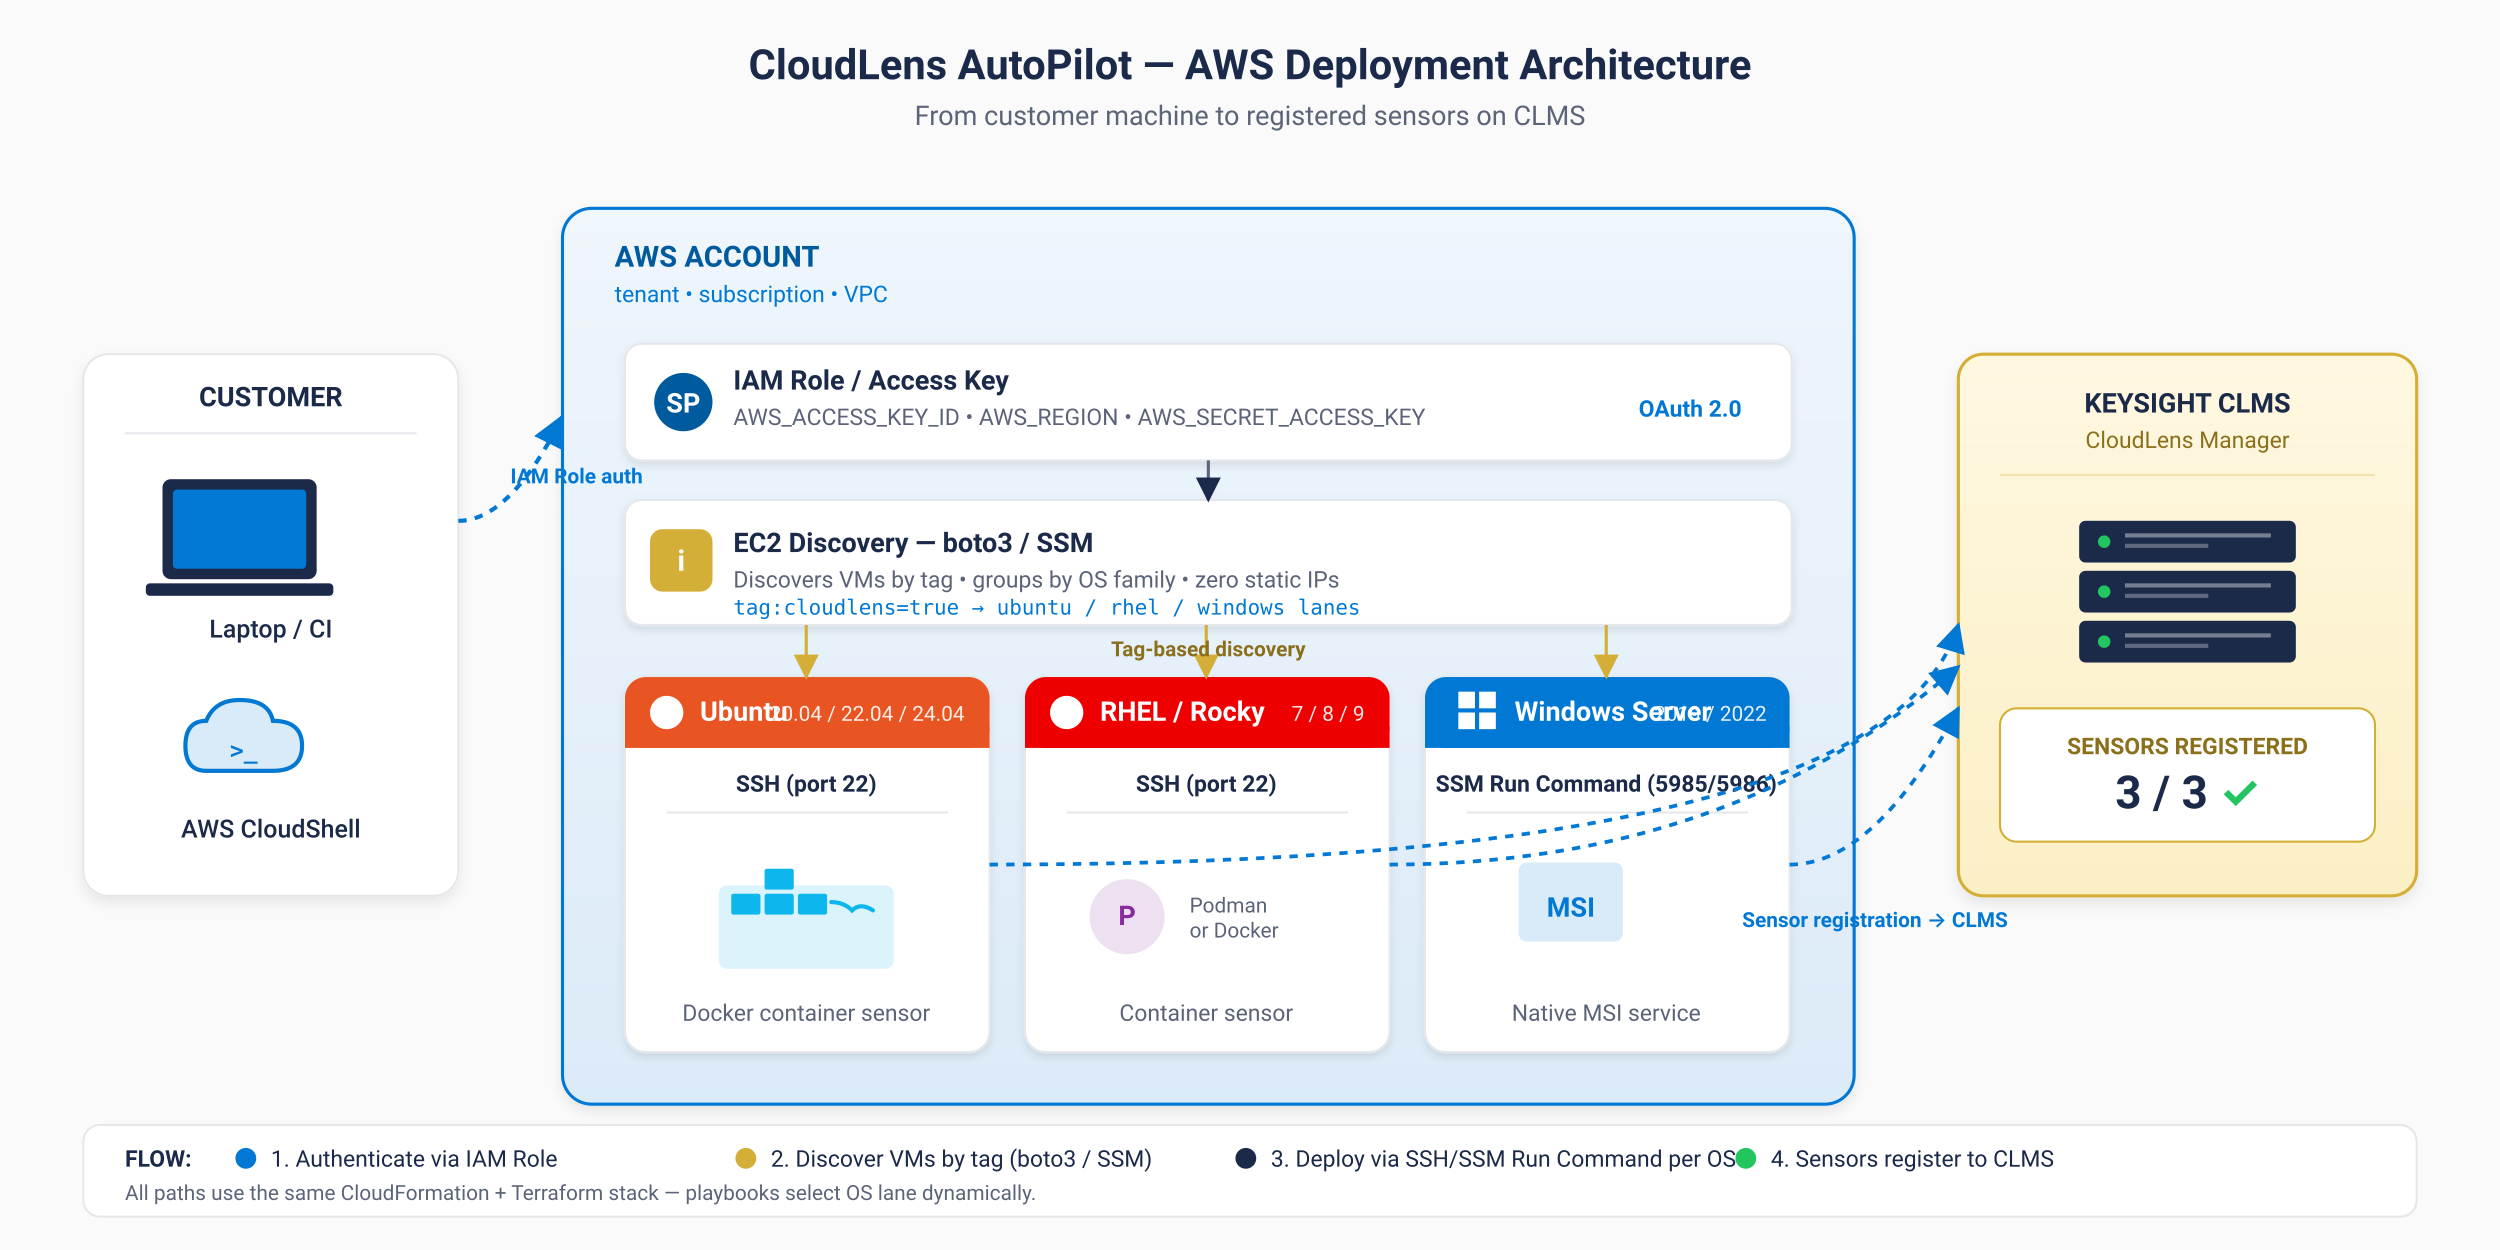
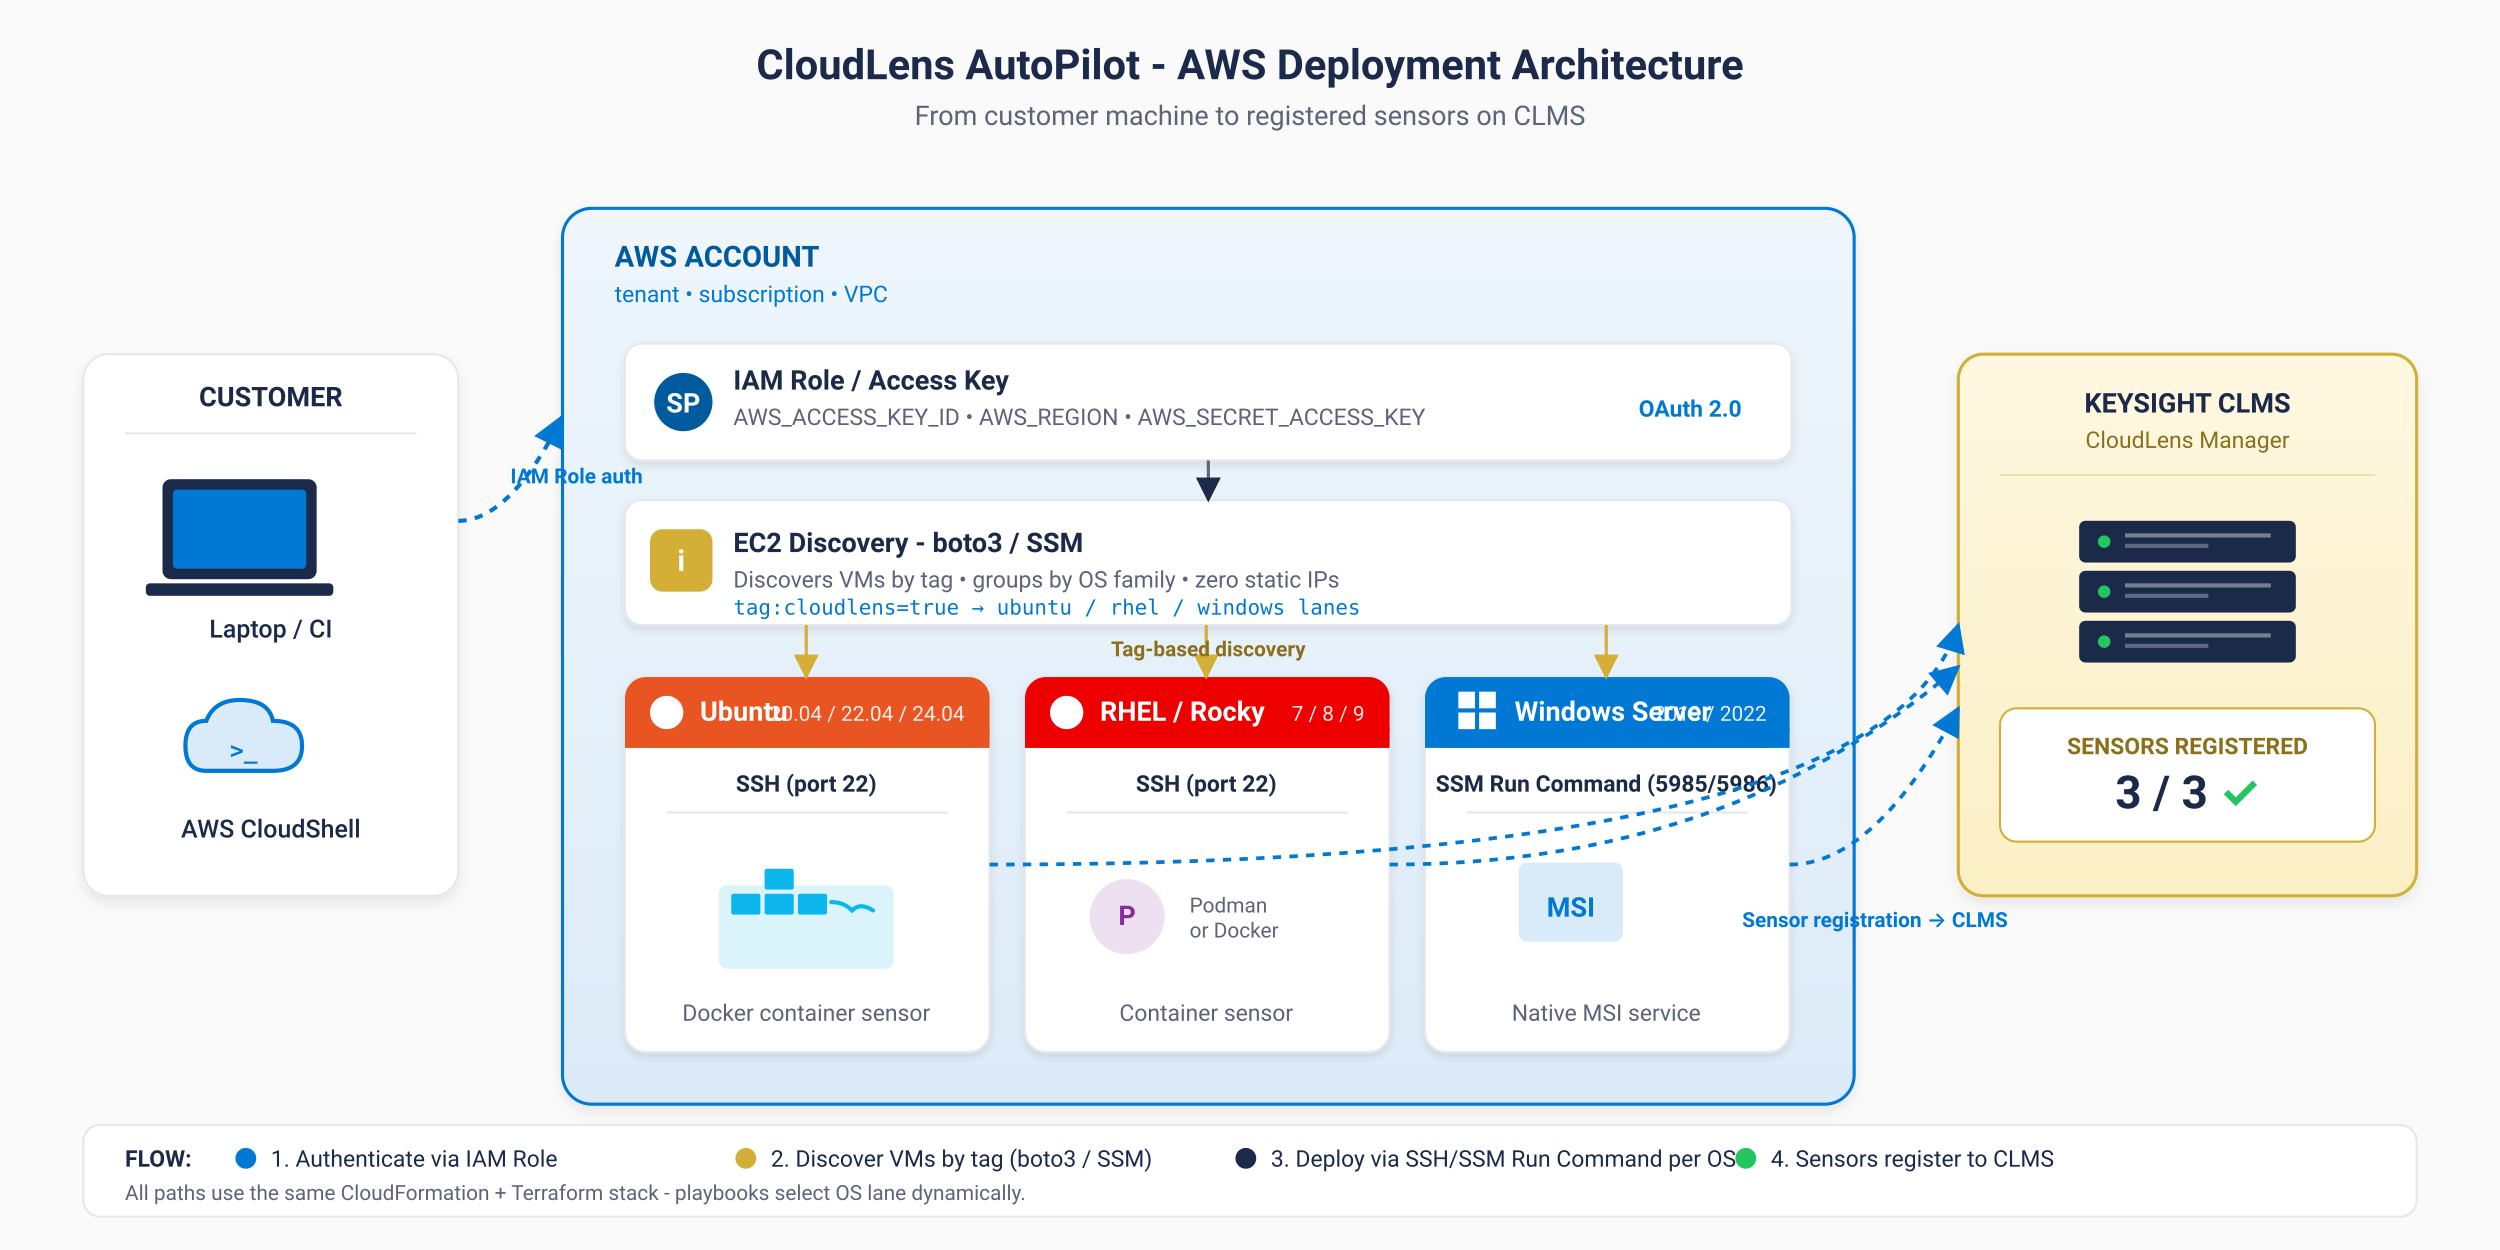
<svg xmlns="http://www.w3.org/2000/svg" viewBox="0 0 1200 600" font-family="system-ui, -apple-system, 'Segoe UI', Roboto, sans-serif" role="img" aria-labelledby="arch-title arch-desc">
  <defs>
    <style>
      .tier-box { transition: transform 0.25s ease, filter 0.25s ease; transform-box: fill-box; transform-origin: center; cursor: pointer; }
      .tier-box:hover { transform: scale(1.025); filter: brightness(1.06); }
      .lane { transition: transform 0.25s ease, filter 0.25s ease; transform-box: fill-box; transform-origin: center; cursor: pointer; }
      .lane:hover { transform: scale(1.03); filter: brightness(1.08); }
      .fadein { opacity: 1; animation: fade 0.7s ease both; }
      .fadein-1 { animation-delay: 0.05s; }
      .fadein-2 { animation-delay: 0.25s; }
      .fadein-3 { animation-delay: 0.45s; }
      .fadein-4 { animation-delay: 0.65s; }
      .fadein-5 { animation-delay: 0.85s; }
      .fadein-6 { animation-delay: 1.05s; }
      @keyframes fade { from { opacity: 0; } to { opacity: 1; } }
      .arrow-flow { stroke-dasharray: 4 4; animation: dashflow 1.4s linear infinite; }
      @keyframes dashflow { to { stroke-dashoffset: -16; } }
    </style>
    <filter id="drop-shadow" x="-10%" y="-10%" width="120%" height="120%">
      <feDropShadow stdDeviation="2" dx="0" dy="2" flood-opacity="0.1" />
    </filter>
    <filter id="soft-shadow" x="-10%" y="-10%" width="120%" height="120%">
      <feDropShadow stdDeviation="3" dx="0" dy="3" flood-opacity="0.08" />
    </filter>
    <marker id="arrow-blue" viewBox="0 0 10 10" refX="9" refY="5" markerWidth="8" markerHeight="8" orient="auto-start-reverse">
      <path d="M0,0 L10,5 L0,10 z" fill="#0078D4" />
    </marker>
    <marker id="arrow-gold" viewBox="0 0 10 10" refX="9" refY="5" markerWidth="8" markerHeight="8" orient="auto-start-reverse">
      <path d="M0,0 L10,5 L0,10 z" fill="#D4AF37" />
    </marker>
    <marker id="arrow-navy" viewBox="0 0 10 10" refX="9" refY="5" markerWidth="8" markerHeight="8" orient="auto-start-reverse">
      <path d="M0,0 L10,5 L0,10 z" fill="#1B2A4A" />
    </marker>
    <linearGradient id="aws-grad" x1="0" y1="0" x2="0" y2="1">
      <stop offset="0%" stop-color="#EFF6FC" />
      <stop offset="100%" stop-color="#DCEBF8" />
    </linearGradient>
    <linearGradient id="clms-grad" x1="0" y1="0" x2="0" y2="1">
      <stop offset="0%" stop-color="#FFF8E1" />
      <stop offset="100%" stop-color="#FBEFC5" />
    </linearGradient>
  </defs>
  <rect width="1200" height="600" fill="#FAFAFA" />
-   <text x="600" y="38" text-anchor="middle" font-size="20" font-weight="600" fill="#1B2A4A">CloudLens AutoPilot — AWS Deployment Architecture</text>
+   <text x="600" y="38" text-anchor="middle" font-size="20" font-weight="600" fill="#1B2A4A">CloudLens AutoPilot - AWS Deployment Architecture</text>
  <text x="600" y="60" text-anchor="middle" font-size="13" fill="#5B6478">From customer machine to registered sensors on CLMS</text>
  <g class="tier-box fadein fadein-1" filter="url(#soft-shadow)">
    <rect x="40" y="170" width="180" height="260" rx="12" fill="#FFFFFF" stroke="#E5E7EB" />
    <text x="130" y="195" text-anchor="middle" font-size="13" font-weight="600" fill="#1B2A4A">CUSTOMER</text>
    <line x1="60" y1="208" x2="200" y2="208" stroke="#E5E7EB" />
    <g transform="translate(78,230)">
      <rect x="0" y="0" width="74" height="48" rx="4" fill="#1B2A4A" />
      <rect x="5" y="5" width="64" height="38" rx="2" fill="#0078D4" />
      <rect x="-8" y="50" width="90" height="6" rx="2" fill="#1B2A4A" />
    </g>
    <text x="130" y="306" text-anchor="middle" font-size="12" font-weight="500" fill="#1B2A4A">Laptop / CI</text>
    <g transform="translate(85,332)">
      <path d="M14 14 Q4 14 4 26 Q4 38 14 38 L46 38 Q60 38 60 26 Q60 14 46 14 Q44 4 30 4 Q18 4 14 14 Z" fill="#0078D4" opacity="0.15" />
      <path d="M14 14 Q4 14 4 26 Q4 38 14 38 L46 38 Q60 38 60 26 Q60 14 46 14 Q44 4 30 4 Q18 4 14 14 Z" fill="none" stroke="#0078D4" stroke-width="2" />
      <text x="32" y="32" text-anchor="middle" font-size="11" font-weight="600" fill="#0078D4" font-family="SF Mono, Menlo, monospace">&gt;_</text>
    </g>
    <text x="130" y="402" text-anchor="middle" font-size="12" font-weight="500" fill="#1B2A4A">AWS CloudShell</text>
  </g>
  <g class="fadein fadein-2" filter="url(#soft-shadow)">
    <rect x="270" y="100" width="620" height="430" rx="14" fill="url(#aws-grad)" stroke="#0078D4" stroke-width="1.5" />
    <text x="295" y="128" font-size="14" font-weight="600" fill="#005A9E">AWS ACCOUNT</text>
    <text x="295" y="145" font-size="11" fill="#0078D4">tenant • subscription • VPC</text>
  </g>
  <g class="tier-box fadein fadein-3" filter="url(#drop-shadow)">
    <rect x="300" y="165" width="560" height="56" rx="8" fill="#FFFFFF" stroke="#E5E7EB" />
    <circle cx="328" cy="193" r="14" fill="#005A9E" />
    <text x="328" y="198" text-anchor="middle" font-size="13" font-weight="700" fill="#FFFFFF">SP</text>
    <text x="352" y="187" font-size="13" font-weight="600" fill="#1B2A4A">IAM Role / Access Key</text>
    <text x="352" y="204" font-size="11" fill="#5B6478">AWS_ACCESS_KEY_ID • AWS_REGION • AWS_SECRET_ACCESS_KEY</text>
    <text x="836" y="200" text-anchor="end" font-size="11" fill="#0078D4" font-weight="600">OAuth 2.0</text>
  </g>
  <g class="tier-box fadein fadein-4" filter="url(#drop-shadow)">
    <rect x="300" y="240" width="560" height="60" rx="8" fill="#FFFFFF" stroke="#E5E7EB" />
    <g transform="translate(312,254)">
      <rect width="30" height="30" rx="6" fill="#D4AF37" />
      <text x="15" y="20" text-anchor="middle" font-size="14" font-weight="700" fill="#FFFFFF">i</text>
    </g>
-     <text x="352" y="265" font-size="13" font-weight="600" fill="#1B2A4A">EC2 Discovery — boto3 / SSM</text>
+     <text x="352" y="265" font-size="13" font-weight="600" fill="#1B2A4A">EC2 Discovery - boto3 / SSM</text>
    <text x="352" y="282" font-size="11" fill="#5B6478">Discovers VMs by tag • groups by OS family • zero static IPs</text>
    <text x="352" y="295" font-size="10" font-family="SF Mono, Menlo, monospace" fill="#0078D4">tag:cloudlens=true → ubuntu / rhel / windows lanes</text>
  </g>
  <g>
    <g class="lane fadein fadein-5" filter="url(#drop-shadow)">
      <rect x="300" y="325" width="175" height="180" rx="10" fill="#FFFFFF" stroke="#E5E7EB" />
      <rect x="300" y="325" width="175" height="34" rx="10" fill="#E95420" />
      <rect x="300" y="349" width="175" height="10" fill="#E95420" />
      <circle cx="320" cy="342" r="8" fill="#FFFFFF" />
      <text x="336" y="346" font-size="13" font-weight="600" fill="#FFFFFF">Ubuntu</text>
      <text x="463" y="346" text-anchor="end" font-size="10" fill="#FFFFFF" opacity="0.9">20.04 / 22.04 / 24.04</text>
      <text x="387" y="380" text-anchor="middle" font-size="11" font-weight="600" fill="#1B2A4A">SSH (port 22)</text>
      <line x1="320" y1="390" x2="455" y2="390" stroke="#E5E7EB" />
      <g transform="translate(345,405)">
        <rect x="0" y="20" width="84" height="40" rx="4" fill="#0DB7ED" opacity="0.15" />
        <g fill="#0DB7ED">
          <rect x="6" y="24" width="14" height="10" rx="1" />
          <rect x="22" y="24" width="14" height="10" rx="1" />
          <rect x="38" y="24" width="14" height="10" rx="1" />
          <rect x="22" y="12" width="14" height="10" rx="1" />
        </g>
        <path d="M54 28 Q60 28 64 32 Q68 28 74 32" fill="none" stroke="#0DB7ED" stroke-width="2" stroke-linecap="round" />
      </g>
      <text x="387" y="490" text-anchor="middle" font-size="11" fill="#5B6478">Docker container sensor</text>
    </g>
    <g class="lane fadein fadein-5" filter="url(#drop-shadow)">
      <rect x="492" y="325" width="175" height="180" rx="10" fill="#FFFFFF" stroke="#E5E7EB" />
      <rect x="492" y="325" width="175" height="34" rx="10" fill="#EE0000" />
      <rect x="492" y="349" width="175" height="10" fill="#EE0000" />
      <circle cx="512" cy="342" r="8" fill="#FFFFFF" />
      <text x="528" y="346" font-size="13" font-weight="600" fill="#FFFFFF">RHEL / Rocky</text>
      <text x="655" y="346" text-anchor="end" font-size="10" fill="#FFFFFF" opacity="0.9">7 / 8 / 9</text>
      <text x="579" y="380" text-anchor="middle" font-size="11" font-weight="600" fill="#1B2A4A">SSH (port 22)</text>
      <line x1="512" y1="390" x2="647" y2="390" stroke="#E5E7EB" />
      <g transform="translate(521,408)">
        <circle cx="20" cy="32" r="18" fill="#892CA0" opacity="0.15" />
        <text x="20" y="36" text-anchor="middle" font-size="13" font-weight="700" fill="#892CA0">P</text>
        <text x="50" y="30" font-size="10" fill="#5B6478">Podman</text>
        <text x="50" y="42" font-size="10" fill="#5B6478">or Docker</text>
      </g>
      <text x="579" y="490" text-anchor="middle" font-size="11" fill="#5B6478">Container sensor</text>
    </g>
    <g class="lane fadein fadein-5" filter="url(#drop-shadow)">
      <rect x="684" y="325" width="175" height="180" rx="10" fill="#FFFFFF" stroke="#E5E7EB" />
      <rect x="684" y="325" width="175" height="34" rx="10" fill="#0078D4" />
      <rect x="684" y="349" width="175" height="10" fill="#0078D4" />
      <g transform="translate(700,332)">
        <rect x="0" y="0" width="8" height="8" fill="#FFFFFF" />
        <rect x="10" y="0" width="8" height="8" fill="#FFFFFF" />
        <rect x="0" y="10" width="8" height="8" fill="#FFFFFF" />
        <rect x="10" y="10" width="8" height="8" fill="#FFFFFF" />
      </g>
      <text x="727" y="346" font-size="13" font-weight="600" fill="#FFFFFF">Windows Server</text>
      <text x="848" y="346" text-anchor="end" font-size="10" fill="#FFFFFF" opacity="0.9">2019 / 2022</text>
      <text x="771" y="380" text-anchor="middle" font-size="11" font-weight="600" fill="#1B2A4A">SSM Run Command (5985/5986)</text>
      <line x1="704" y1="390" x2="839" y2="390" stroke="#E5E7EB" />
      <g transform="translate(729,408)">
        <rect x="0" y="6" width="50" height="38" rx="4" fill="#0078D4" opacity="0.15" />
        <text x="25" y="32" text-anchor="middle" font-size="13" font-weight="700" fill="#0078D4">MSI</text>
      </g>
      <text x="771" y="490" text-anchor="middle" font-size="11" fill="#5B6478">Native MSI service</text>
    </g>
  </g>
  <g class="tier-box fadein fadein-6" filter="url(#soft-shadow)">
    <rect x="940" y="170" width="220" height="260" rx="12" fill="url(#clms-grad)" stroke="#D4AF37" stroke-width="1.5" />
    <text x="1050" y="198" text-anchor="middle" font-size="13" font-weight="700" fill="#1B2A4A">KEYSIGHT CLMS</text>
    <text x="1050" y="215" text-anchor="middle" font-size="11" fill="#8B6F1C">CloudLens Manager</text>
    <line x1="960" y1="228" x2="1140" y2="228" stroke="#D4AF37" opacity="0.3" />
    <g transform="translate(998,250)">
      <rect x="0" y="0" width="104" height="20" rx="3" fill="#1B2A4A" />
      <circle cx="12" cy="10" r="3" fill="#22C55E" />
      <rect x="22" y="6" width="70" height="2" fill="#FFFFFF" opacity="0.4" />
      <rect x="22" y="11" width="40" height="2" fill="#FFFFFF" opacity="0.3" />
      <rect x="0" y="24" width="104" height="20" rx="3" fill="#1B2A4A" />
      <circle cx="12" cy="34" r="3" fill="#22C55E" />
      <rect x="22" y="30" width="70" height="2" fill="#FFFFFF" opacity="0.4" />
      <rect x="22" y="35" width="40" height="2" fill="#FFFFFF" opacity="0.3" />
      <rect x="0" y="48" width="104" height="20" rx="3" fill="#1B2A4A" />
      <circle cx="12" cy="58" r="3" fill="#22C55E" />
      <rect x="22" y="54" width="70" height="2" fill="#FFFFFF" opacity="0.4" />
      <rect x="22" y="59" width="40" height="2" fill="#FFFFFF" opacity="0.3" />
    </g>
    <g transform="translate(960,340)">
      <rect width="180" height="64" rx="8" fill="#FFFFFF" stroke="#D4AF37" />
      <text x="90" y="22" text-anchor="middle" font-size="11" font-weight="600" fill="#8B6F1C">SENSORS REGISTERED</text>
      <text x="90" y="48" text-anchor="middle" font-size="22" font-weight="700" fill="#1B2A4A">3 / 3 <tspan fill="#22C55E">✓</tspan>
      </text>
    </g>
  </g>
  <g>
    <path class="arrow-flow" d="M220 250 Q245 250 270 200" fill="none" stroke="#0078D4" stroke-width="2" marker-end="url(#arrow-blue)" />
    <text x="245" y="232" font-size="10" font-weight="600" fill="#0078D4">IAM Role auth</text>
  </g>
  <path d="M580 221 L580 240" stroke="#5B6478" stroke-width="1.5" marker-end="url(#arrow-navy)" fill="none" />
  <g stroke="#D4AF37" stroke-width="1.5" fill="none">
    <path d="M387 300 L387 325" marker-end="url(#arrow-gold)" />
    <path d="M579 300 L579 325" marker-end="url(#arrow-gold)" />
    <path d="M771 300 L771 325" marker-end="url(#arrow-gold)" />
  </g>
  <text x="580" y="315" text-anchor="middle" font-size="10" font-weight="600" fill="#8B6F1C">Tag-based discovery</text>
  <g stroke="#22C55E" stroke-width="1.8" fill="none">
    <path class="arrow-flow" d="M475 415 Q905 415 940 300" marker-end="url(#arrow-blue)" stroke="#0078D4" />
    <path class="arrow-flow" d="M667 415 Q830 415 940 320" marker-end="url(#arrow-blue)" stroke="#0078D4" />
    <path class="arrow-flow" d="M859 415 Q900 415 940 340" marker-end="url(#arrow-blue)" stroke="#0078D4" />
  </g>
  <text x="900" y="445" text-anchor="middle" font-size="10" font-weight="600" fill="#0078D4">Sensor registration → CLMS</text>
  <g transform="translate(40,540)">
    <rect width="1120" height="44" rx="8" fill="#FFFFFF" stroke="#E5E7EB" />
    <text x="20" y="20" font-size="11" font-weight="600" fill="#1B2A4A">FLOW:</text>
    <circle cx="78" cy="16" r="5" fill="#0078D4" />
    <text x="90" y="20" font-size="11" fill="#1B2A4A">1. Authenticate via IAM Role</text>
    <circle cx="318" cy="16" r="5" fill="#D4AF37" />
    <text x="330" y="20" font-size="11" fill="#1B2A4A">2. Discover VMs by tag (boto3 / SSM)</text>
    <circle cx="558" cy="16" r="5" fill="#1B2A4A" />
    <text x="570" y="20" font-size="11" fill="#1B2A4A">3. Deploy via SSH/SSM Run Command per OS</text>
    <circle cx="798" cy="16" r="5" fill="#22C55E" />
    <text x="810" y="20" font-size="11" fill="#1B2A4A">4. Sensors register to CLMS</text>
-     <text x="20" y="36" font-size="10" fill="#5B6478">All paths use the same CloudFormation + Terraform stack — playbooks select OS lane dynamically.</text>
+     <text x="20" y="36" font-size="10" fill="#5B6478">All paths use the same CloudFormation + Terraform stack - playbooks select OS lane dynamically.</text>
  </g>
</svg>
